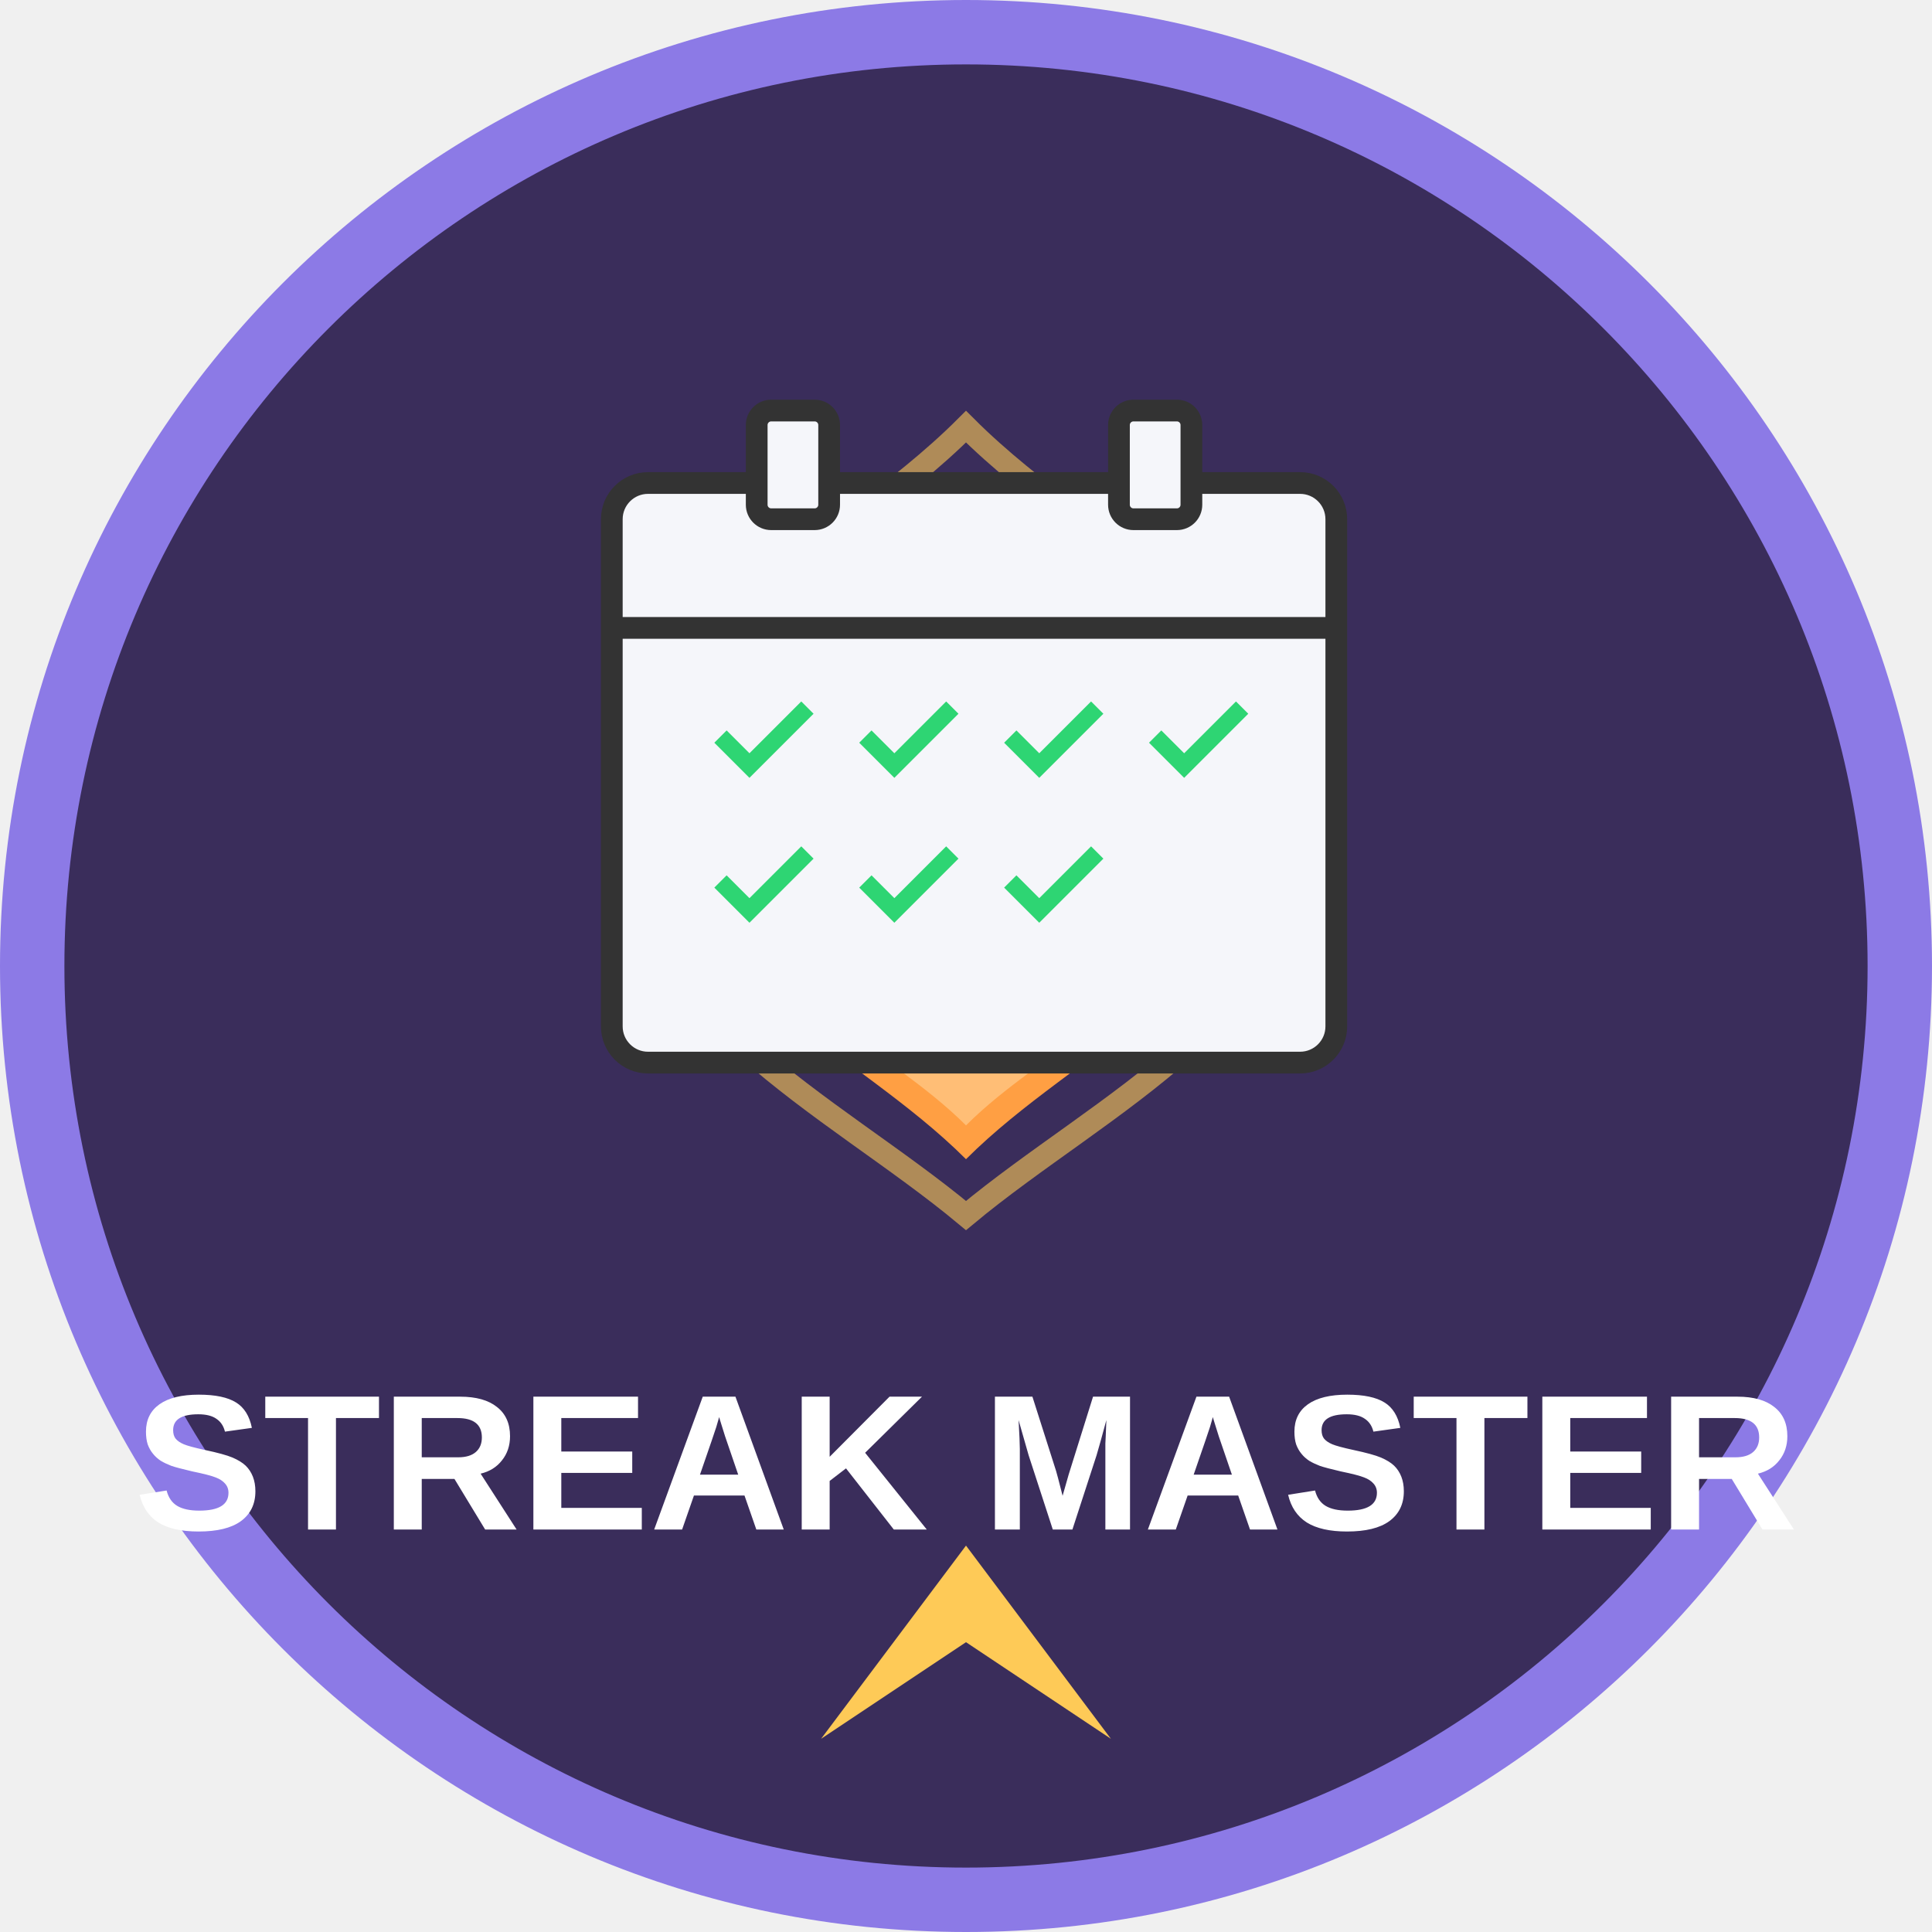
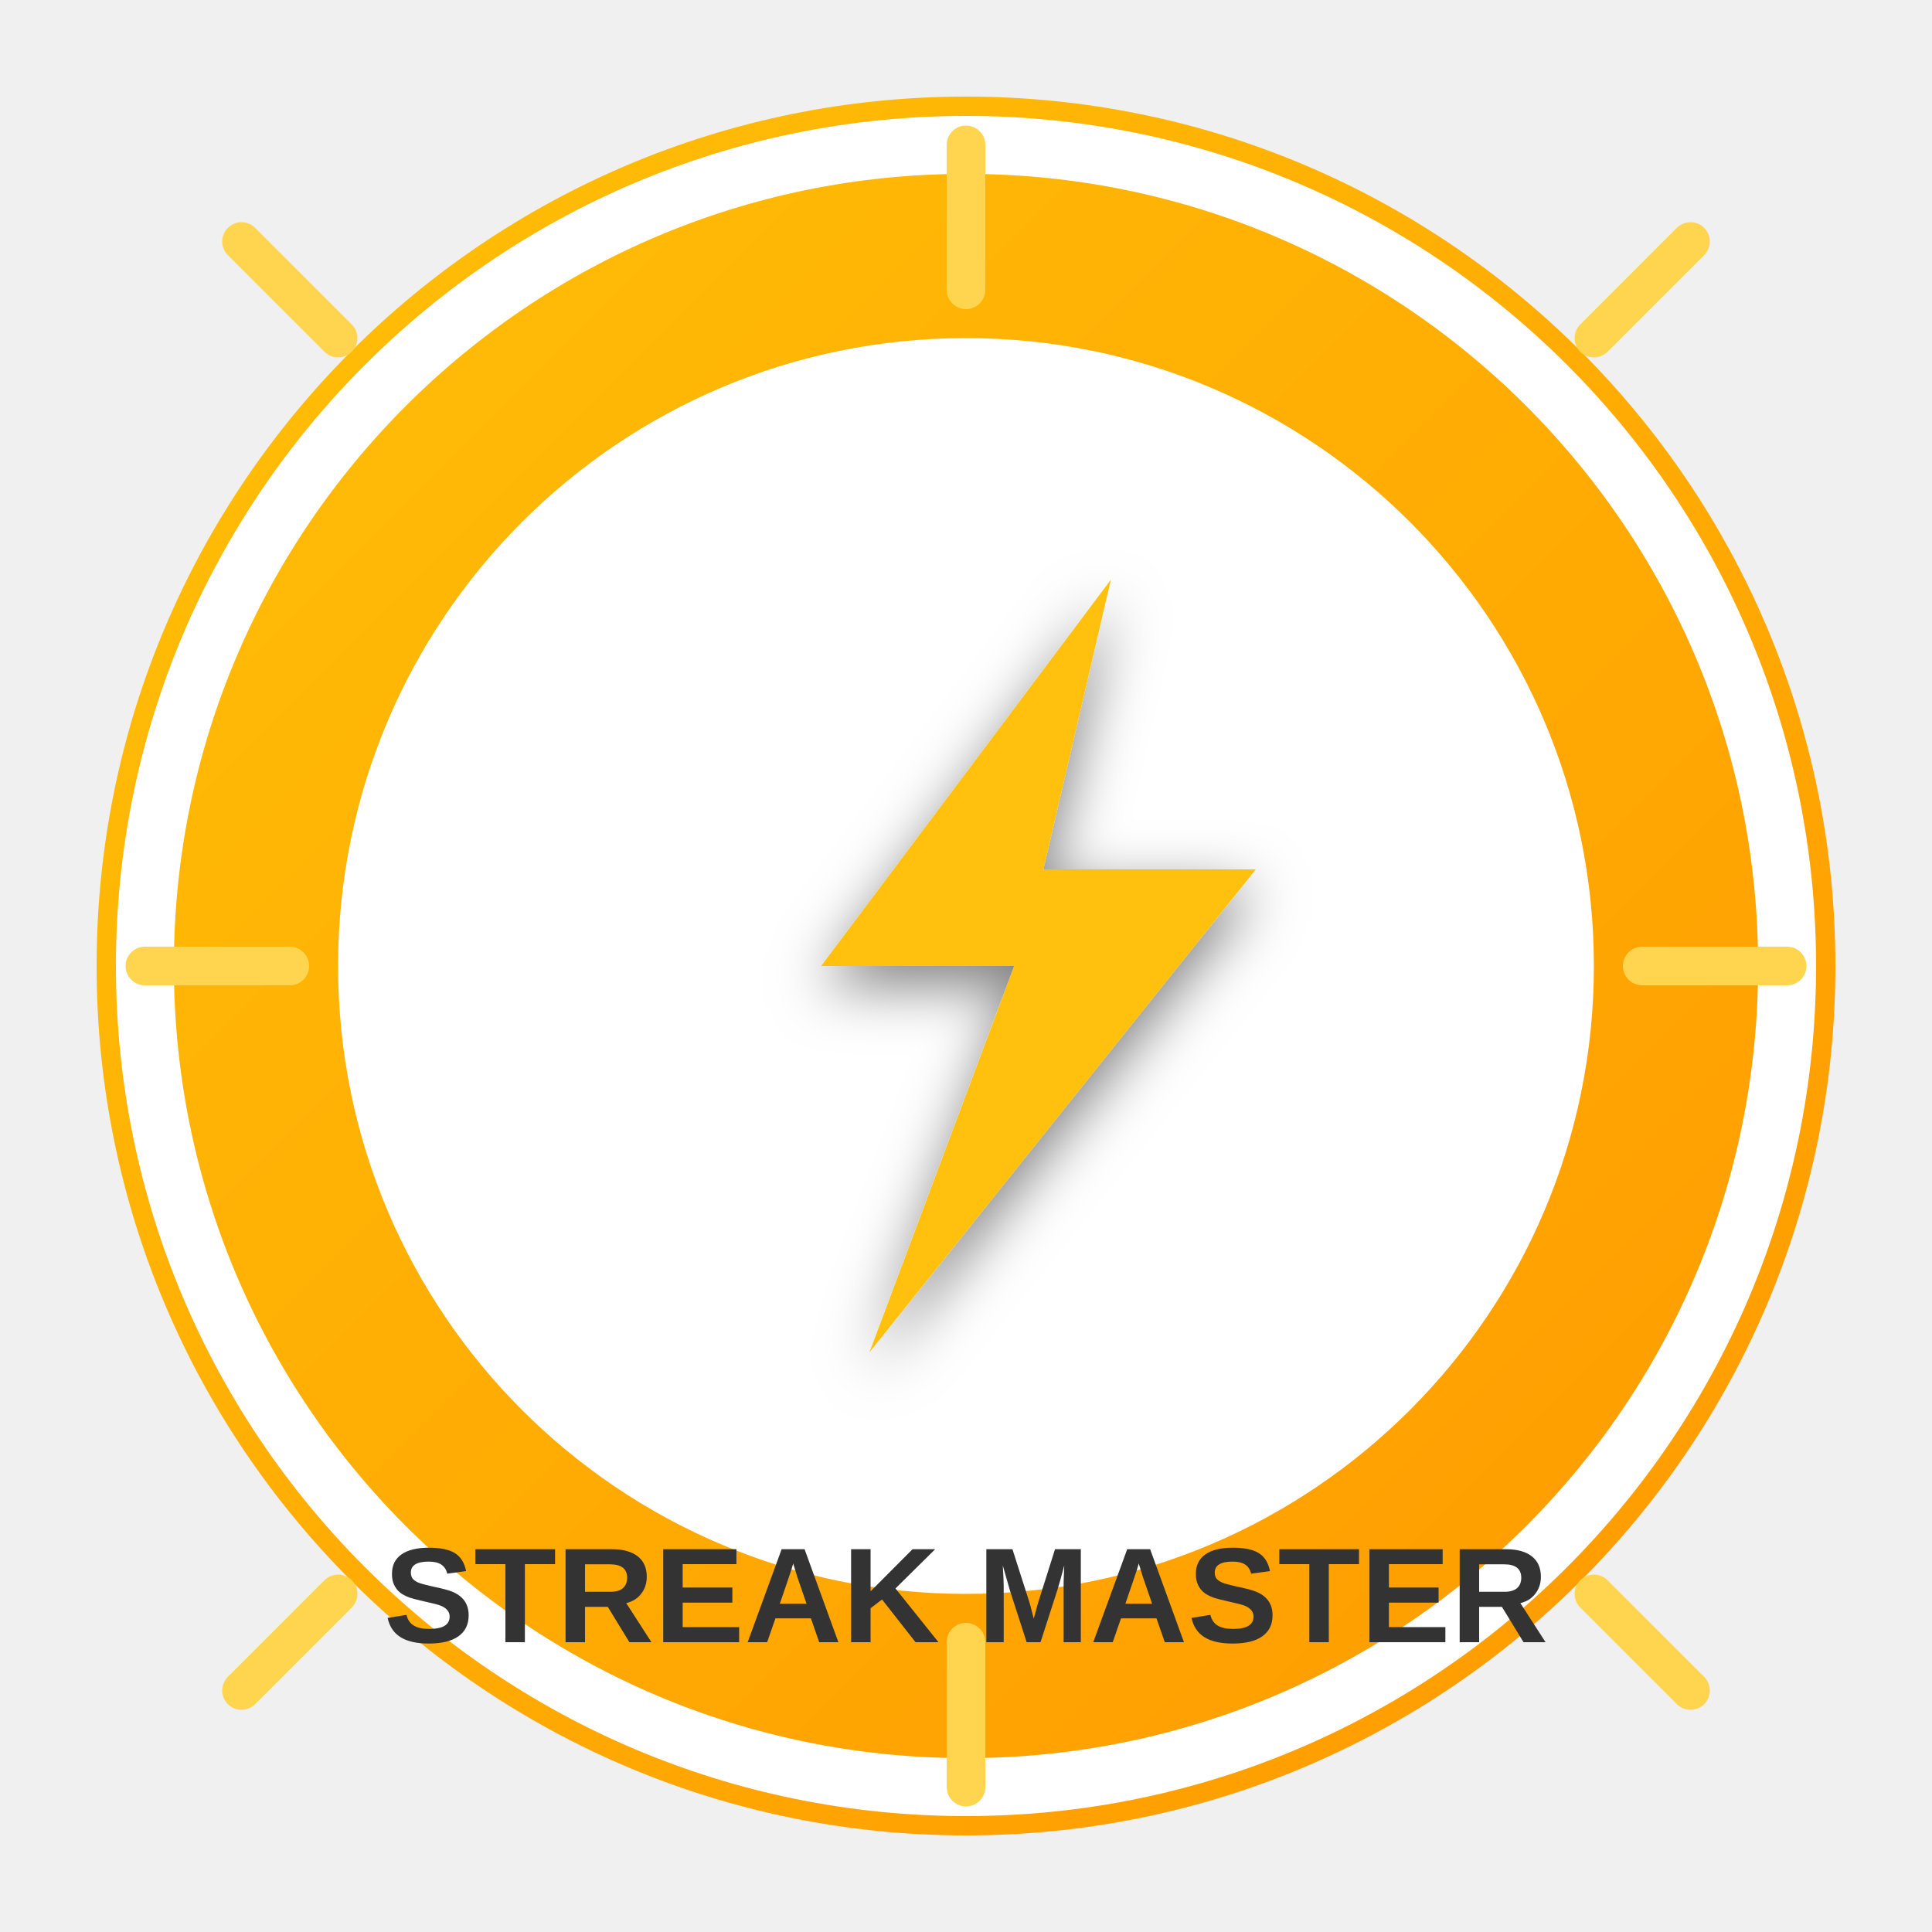
- <svg xmlns="http://www.w3.org/2000/svg" width="120" height="120" viewBox="0 0 120 120">
-   <circle cx="60" cy="60" r="58" fill="#3a2d5b" stroke="#8c7ae6" stroke-width="4" />
-   <g transform="translate(60, 65) scale(0.7)">
-     <path d="M0,-50 C10,-40 25,-35 25,-20 C25,-5 10,0 0,10 C-10,0 -25,-5 -25,-20 C-25,-35 -10,-40 0,-50 Z" fill="#ff9f43" />
-     <path d="M0,-35 C7,-28 17,-24 17,-14 C17,-3 7,0 0,7 C-7,0 -17,-3 -17,-14 C-17,-24 -7,-28 0,-35 Z" fill="#ffbe76" />
-     <path d="M0,-55 C12,-43 30,-37 30,-20 C30,-3 12,5 0,15 C-12,5 -30,-3 -30,-20 C-30,-37 -12,-43 0,-55 Z" fill="none" stroke="#feca57" stroke-width="2" opacity="0.6" />
-   </g>
-   <g transform="translate(38, 30) scale(0.45)">
-     <rect x="0" y="0" width="100" height="80" rx="5" ry="5" fill="#f5f6fa" stroke="#333" stroke-width="3" />
-     <rect x="20" y="-10" width="10" height="15" rx="2" ry="2" fill="#f5f6fa" stroke="#333" stroke-width="3" />
-     <rect x="70" y="-10" width="10" height="15" rx="2" ry="2" fill="#f5f6fa" stroke="#333" stroke-width="3" />
-     <line x1="0" y1="20" x2="100" y2="20" stroke="#333" stroke-width="3" />
-     <g fill="#2ed573" transform="translate(15, 35) scale(0.8)">
-       <path d="M0,0 L5,5 L15,-5" stroke="#2ed573" stroke-width="3" fill="none" />
-       <path d="M25,0 L30,5 L40,-5" stroke="#2ed573" stroke-width="3" fill="none" />
-       <path d="M50,0 L55,5 L65,-5" stroke="#2ed573" stroke-width="3" fill="none" />
-       <path d="M75,0 L80,5 L90,-5" stroke="#2ed573" stroke-width="3" fill="none" />
-       <path d="M0,25 L5,30 L15,20" stroke="#2ed573" stroke-width="3" fill="none" />
-       <path d="M25,25 L30,30 L40,20" stroke="#2ed573" stroke-width="3" fill="none" />
-       <path d="M50,25 L55,30 L65,20" stroke="#2ed573" stroke-width="3" fill="none" />
+ <svg xmlns="http://www.w3.org/2000/svg" width="200px" height="200px" viewBox="0 0 200 200" version="1.1">
+   <defs>
+     <linearGradient x1="0%" y1="0%" x2="100%" y2="100%" id="streakGradient">
+       <stop stop-color="#FFC107" offset="0%" />
+       <stop stop-color="#FF9800" offset="100%" />
+     </linearGradient>
+     <filter id="shadow" x="-50%" y="-50%" width="200%" height="200%">
+       <feGaussianBlur in="SourceAlpha" stdDeviation="3" />
+       <feOffset dx="0" dy="2" result="offsetblur" />
+       <feComponentTransfer>
+         <feFuncA type="linear" slope="0.5" />
+       </feComponentTransfer>
+       <feMerge>
+         <feMergeNode />
+         <feMergeNode in="SourceGraphic" />
+       </feMerge>
+     </filter>
+   </defs>
+   <g stroke="none" stroke-width="1" fill="none" fill-rule="evenodd">
+     <circle fill="url(#streakGradient)" cx="100" cy="100" r="90" />
+     <circle stroke="#FFFFFF" stroke-width="6" cx="100" cy="100" r="85" />
+     <circle fill="#FFFFFF" cx="100" cy="100" r="65" />
+     <path d="M115,60 L85,100 L105,100 L90,140 L130,90 L108,90 L115,60 Z" fill="#FFC107" filter="url(#shadow)" />
+     <g transform="translate(100, 100)" stroke="#FFD54F" stroke-width="4" stroke-linecap="round">
+       <line x1="-75" y1="-75" x2="-65" y2="-65" />
+       <line x1="75" y1="-75" x2="65" y2="-65" />
+       <line x1="-75" y1="75" x2="-65" y2="65" />
+       <line x1="75" y1="75" x2="65" y2="65" />
+       <line x1="-85" y1="0" x2="-70" y2="0" />
+       <line x1="85" y1="0" x2="70" y2="0" />
+       <line x1="0" y1="-85" x2="0" y2="-70" />
+       <line x1="0" y1="85" x2="0" y2="70" />
    </g>
-   </g>
-   <g transform="translate(60, 105) scale(0.6)">
-     <path d="M0,-15 L15,5 L0,-5 L-15,5 Z" fill="#feca57" />
-   </g>
-   <g text-anchor="middle" font-family="Arial, sans-serif" font-weight="bold">
-     <text x="60" y="95" font-size="12" fill="#ffffff">STREAK MASTER</text>
+     <text font-family="Arial, sans-serif" font-size="14" font-weight="bold" fill="#333333" text-anchor="middle" x="100" y="170">
+             STREAK MASTER
+         </text>
  </g>
</svg>
